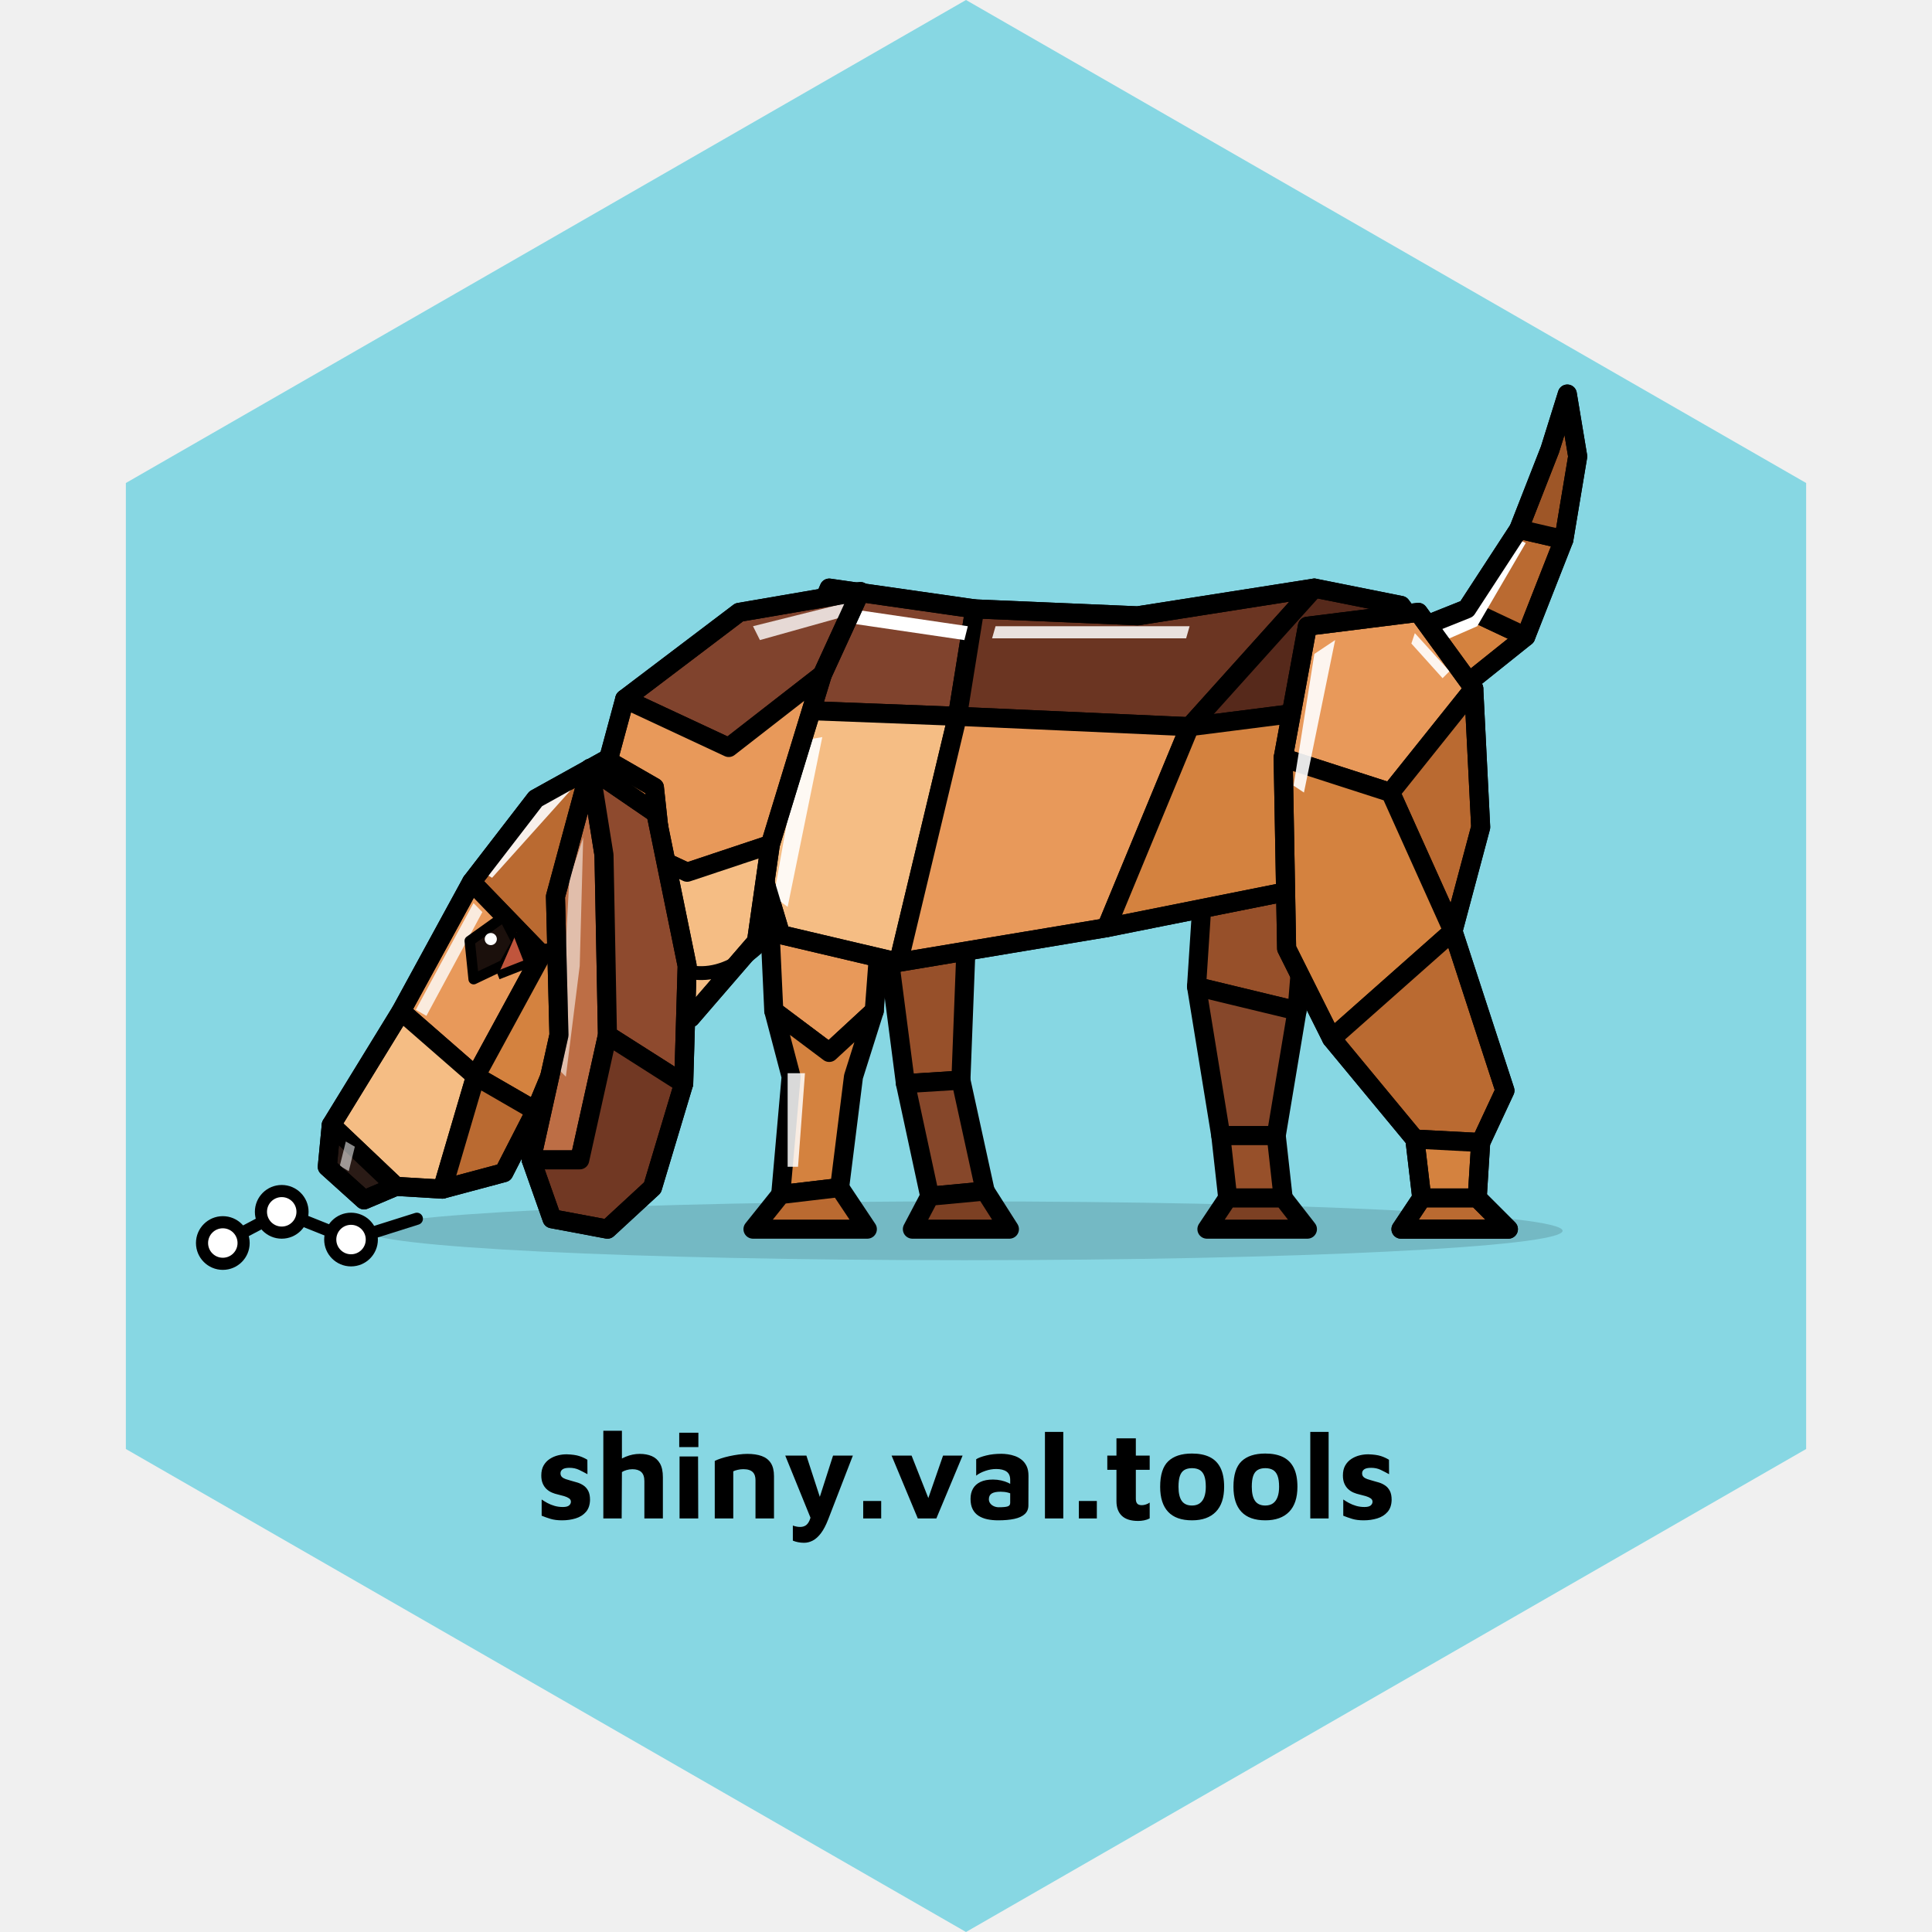
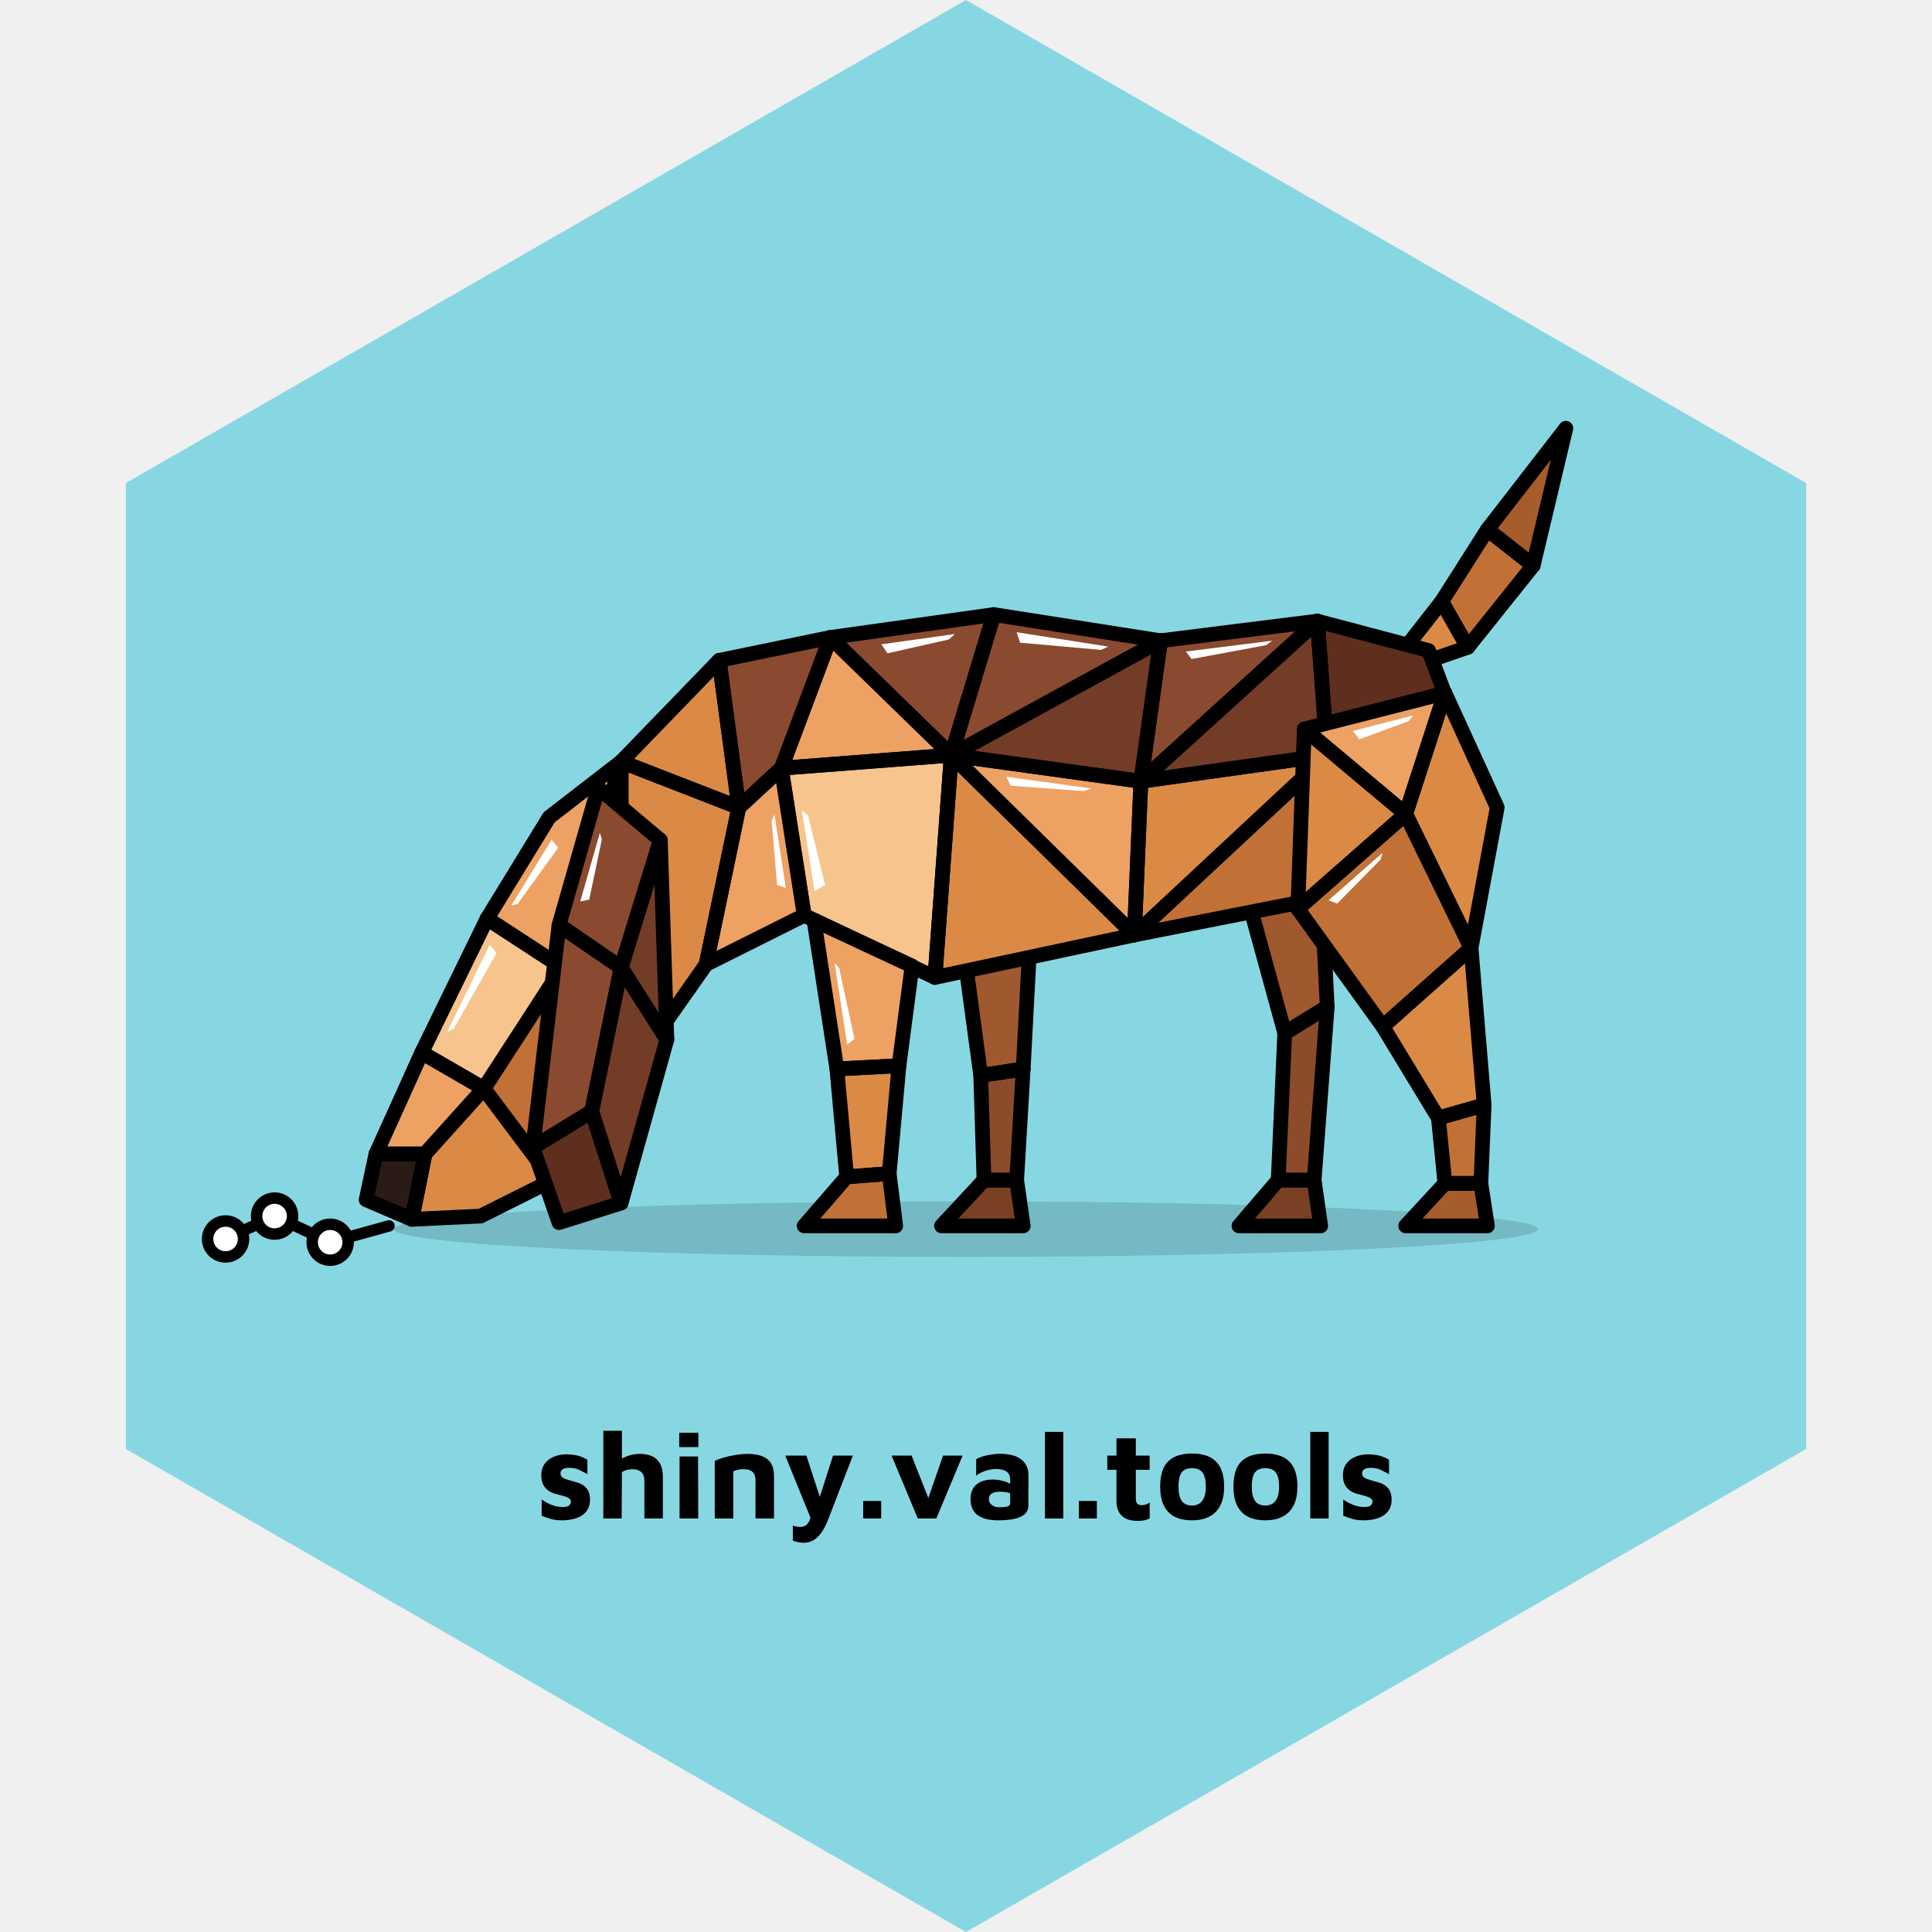
<svg xmlns="http://www.w3.org/2000/svg" width="1182" height="1182" viewBox="0 0 1182 1182">
-   <polygon points="591.0,0.0 1105.0,295.5 1105.0,886.5 591.0,1182.0 77.0,886.5 77.0,295.5" fill="#87D7E3" />
-   <ellipse cx="590" cy="753" rx="366" ry="18" fill="#74B9C4" />
-   <g transform="translate(30,0) translate(560,752) scale(1.06) translate(-560,-752)">
-     <path d="M244,746 L206,758 L166,742 L132,760" fill="none" stroke="#000" stroke-width="7" stroke-linecap="round" stroke-linejoin="round" />
-     <circle cx="206" cy="758" r="12" fill="#fff" stroke="#000" stroke-width="7" />
-     <circle cx="166" cy="742" r="12" fill="#fff" stroke="#000" stroke-width="7" />
-     <circle cx="132" cy="760" r="12" fill="#fff" stroke="#000" stroke-width="7" />
-     <polygon points="512.0,560.0 562.0,562.0 558.0,666.0 526.0,668.0" fill="#97502A" stroke="#000" stroke-width="11" stroke-linejoin="round" />
-     <polygon points="526.0,668.0 558.0,666.0 572.0,730.0 540.0,733.0" fill="#86472A" stroke="#000" stroke-width="11" stroke-linejoin="round" />
-     <polygon points="540.0,733.0 572.0,730.0 586.0,752.0 530.0,752.0" fill="#7C4023" stroke="#000" stroke-width="11" stroke-linejoin="round" />
-     <polygon points="700.0,520.0 760.0,528.0 752.0,626.0 694.0,612.0" fill="#97502A" stroke="#000" stroke-width="11" stroke-linejoin="round" />
-     <polygon points="694.0,612.0 752.0,626.0 740.0,698.0 708.0,698.0" fill="#86472A" stroke="#000" stroke-width="11" stroke-linejoin="round" />
-     <polygon points="708.0,698.0 740.0,698.0 744.0,734.0 712.0,734.0" fill="#97502A" stroke="#000" stroke-width="11" stroke-linejoin="round" />
-     <polygon points="712.0,734.0 744.0,734.0 758.0,752.0 700.0,752.0" fill="#7C4023" stroke="#000" stroke-width="11" stroke-linejoin="round" />
-     <polygon points="800.0,414.0 850.0,394.0 884.0,410.0 834.0,450.0" fill="#D4823F" stroke="#000" stroke-width="11" stroke-linejoin="round" />
-     <polygon points="850.0,394.0 880.0,348.0 906.0,354.0 884.0,410.0" fill="#BA6A31" stroke="#000" stroke-width="11" stroke-linejoin="round" />
-     <polygon points="880.0,348.0 898.0,302.0 908.0,270.0 914.0,306.0 906.0,354.0" fill="#9E5627" stroke="#000" stroke-width="11" stroke-linejoin="round" />
-     <polygon points="820.0,410.0 850.0,396.0 876.0,352.0 884.0,356.0 856.0,404.0 824.0,418.0" fill="#fff" fill-opacity="1" />
-     <polygon points="800.0,414.0 850.0,394.0 880.0,348.0 898.0,302.0 908.0,270.0 914.0,306.0 906.0,354.0 884.0,410.0 834.0,450.0" fill="none" stroke="#000" stroke-width="11" stroke-linejoin="round" />
-     <polygon points="446.0,540.0 514.0,546.0 508.0,626.0 482.0,650.0 450.0,626.0" fill="#E8995A" stroke="#000" stroke-width="11" stroke-linejoin="round" />
-     <polygon points="450.0,626.0 482.0,650.0 508.0,626.0 496.0,664.0 488.0,728.0 454.0,732.0 460.0,664.0" fill="#D4823F" stroke="#000" stroke-width="11" stroke-linejoin="round" />
-     <polygon points="454.0,732.0 488.0,728.0 504.0,752.0 438.0,752.0" fill="#BA6A31" stroke="#000" stroke-width="11" stroke-linejoin="round" />
-     <polygon points="458.0,662.0 468.0,662.0 464.0,716.0 458.0,716.0" fill="#fff" fill-opacity="0.85" />
-     <polygon points="452.0,452.0 482.0,382.0 566.0,394.0 556.0,456.0" fill="#80432D" stroke="#000" stroke-width="11" stroke-linejoin="round" />
-     <polygon points="566.0,394.0 660.0,398.0 762.0,382.0 690.0,462.0 556.0,456.0" fill="#6B3522" stroke="#000" stroke-width="11" stroke-linejoin="round" />
-     <polygon points="762.0,382.0 812.0,392.0 840.0,430.0 846.0,456.0 800.0,448.0 690.0,462.0" fill="#56291B" stroke="#000" stroke-width="11" stroke-linejoin="round" />
-     <polygon points="452.0,452.0 556.0,456.0 522.0,598.0 454.0,582.0 436.0,522.0" fill="#F5BD84" stroke="#000" stroke-width="11" stroke-linejoin="round" />
-     <polygon points="556.0,456.0 690.0,462.0 642.0,578.0 522.0,598.0" fill="#E8995A" stroke="#000" stroke-width="11" stroke-linejoin="round" />
-     <polygon points="690.0,462.0 800.0,448.0 752.0,556.0 642.0,578.0" fill="#D4823F" stroke="#000" stroke-width="11" stroke-linejoin="round" />
-     <polygon points="800.0,448.0 846.0,456.0 846.0,500.0 822.0,540.0 752.0,556.0" fill="#BA6A31" stroke="#000" stroke-width="11" stroke-linejoin="round" />
-     <polygon points="494.0,394.0 562.0,404.0 560.0,412.0 492.0,402.0" fill="#fff" fill-opacity="1" />
-     <polygon points="578.0,404.0 690.0,404.0 688.0,411.0 576.0,411.0" fill="#fff" fill-opacity="0.85" />
-     <polygon points="466.0,470.0 478.0,468.0 458.0,566.0 450.0,560.0" fill="#fff" fill-opacity="0.9" />
-     <polygon points="482.0,382.0 566.0,394.0 660.0,398.0 762.0,382.0 812.0,392.0 840.0,430.0 846.0,456.0 846.0,500.0 822.0,540.0 752.0,556.0 642.0,578.0 522.0,598.0 454.0,582.0 436.0,522.0 452.0,452.0" fill="none" stroke="#000" stroke-width="11" stroke-linejoin="round" />
-     <polygon points="758.0,404.0 822.0,396.0 854.0,440.0 806.0,500.0 744.0,480.0" fill="#E8995A" stroke="#000" stroke-width="11" stroke-linejoin="round" />
-     <polygon points="854.0,440.0 858.0,520.0 842.0,580.0 806.0,500.0" fill="#BA6A31" stroke="#000" stroke-width="11" stroke-linejoin="round" />
-     <polygon points="744.0,480.0 806.0,500.0 842.0,580.0 772.0,642.0 746.0,590.0" fill="#D4823F" stroke="#000" stroke-width="11" stroke-linejoin="round" />
-     <polygon points="772.0,642.0 842.0,580.0 872.0,672.0 858.0,702.0 820.0,700.0" fill="#BA6A31" stroke="#000" stroke-width="11" stroke-linejoin="round" />
-     <polygon points="820.0,700.0 858.0,702.0 856.0,734.0 824.0,734.0" fill="#D4823F" stroke="#000" stroke-width="11" stroke-linejoin="round" />
-     <polygon points="824.0,734.0 856.0,734.0 874.0,752.0 812.0,752.0" fill="#BA6A31" stroke="#000" stroke-width="11" stroke-linejoin="round" />
-     <polygon points="762.0,420.0 774.0,412.0 756.0,500.0 750.0,496.0" fill="#fff" fill-opacity="0.9" />
-     <polygon points="820.0,408.0 840.0,430.0 836.0,434.0 818.0,414.0" fill="#fff" fill-opacity="0.9" />
-     <polygon points="758.0,404.0 822.0,396.0 854.0,440.0 858.0,520.0 842.0,580.0 872.0,672.0 858.0,702.0 856.0,734.0 874.0,752.0 812.0,752.0 824.0,734.0 820.0,700.0 772.0,642.0 746.0,590.0 744.0,480.0" fill="none" stroke="#000" stroke-width="11" stroke-linejoin="round" />
-     <polygon points="500.0,384.0 430.0,396.0 364.0,446.0 424.0,474.0 478.0,432.0" fill="#80432D" stroke="#000" stroke-width="11" stroke-linejoin="round" />
-     <polygon points="424.0,474.0 364.0,446.0 344.0,520.0 400.0,546.0 448.0,530.0 478.0,432.0" fill="#E8995A" stroke="#000" stroke-width="11" stroke-linejoin="round" />
-     <polygon points="400.0,546.0 344.0,520.0 352.0,618.0 402.0,630.0 440.0,586.0 448.0,530.0" fill="#F5BD84" stroke="#000" stroke-width="11" stroke-linejoin="round" />
-     <polygon points="438.0,404.0 494.0,390.0 492.0,398.0 442.0,412.0" fill="#fff" fill-opacity="0.8" />
-     <path d="M404,604 Q422,606 440,590" fill="none" stroke="#000" stroke-width="8" stroke-linecap="round" stroke-linejoin="round" />
-     <polygon points="500.0,384.0 430.0,396.0 364.0,446.0 344.0,520.0 352.0,618.0 402.0,630.0 440.0,586.0 448.0,530.0 478.0,432.0" fill="none" stroke="#000" stroke-width="11" stroke-linejoin="round" />
-     <polygon points="353.3,481.0 312.6,503.6 275.6,551.6 316.1,593.5 367.0,581.3 385.1,534.0 381.1,497.0" fill="#BA6A31" stroke="#000" stroke-width="11" stroke-linejoin="round" />
-     <polygon points="275.6,551.6 234.9,626.2 277.9,663.7 316.1,593.5" fill="#E8995A" stroke="#000" stroke-width="11" stroke-linejoin="round" />
-     <polygon points="234.9,626.2 194.6,691.9 231.9,727.3 258.7,728.9 277.9,663.7" fill="#F5BD84" stroke="#000" stroke-width="11" stroke-linejoin="round" />
-     <polygon points="316.1,593.5 277.9,663.7 312.5,683.7 330.3,640.9 367.0,581.3" fill="#D4823F" stroke="#000" stroke-width="11" stroke-linejoin="round" />
-     <polygon points="277.9,663.7 258.7,728.9 294.2,719.4 312.5,683.7" fill="#BA6A31" stroke="#000" stroke-width="11" stroke-linejoin="round" />
-     <polygon points="194.6,691.9 192.3,716.0 213.5,735.1 231.9,727.3" fill="#2A1B16" stroke="#000" stroke-width="11" stroke-linejoin="round" />
-     <polygon points="334.2,486.1 281.4,545.7 287.4,549.2 339.3,491.4" fill="#fff" fill-opacity="0.9" />
-     <polygon points="276.7,563.8 243.4,625.4 249.5,628.9 281.8,569.0" fill="#fff" fill-opacity="0.8" />
-     <polygon points="203.0,701.4 199.5,715.5 204.7,718.5 208.2,704.4" fill="#fff" fill-opacity="0.55" />
-     <polygon points="353.3,481.0 312.6,503.6 275.6,551.6 234.9,626.2 194.6,691.9 192.3,716.0 213.5,735.1 231.9,727.3 258.7,728.9 294.2,719.4 312.5,683.7 330.3,640.9 367.0,581.3 385.1,534.0 381.1,497.0" fill="none" stroke="#000" stroke-width="11" stroke-linejoin="round" />
-     <g transform="translate(285.9,589.9) rotate(-60.0)">
-       <path d="M-20,1 L-2,-12 L20,-2 L11,12 L-4,12 Z" fill="#1b100c" stroke="#000" stroke-width="6" stroke-linejoin="round" />
-       <path d="M-11,12 L4,24 L16,9" fill="#C0553C" stroke="#000" stroke-width="5" stroke-linejoin="round" />
-       <circle cx="5" cy="-2" r="3.5" fill="#fff" />
+   <polygon points="591,0 1105,295.5 1105,886.5 591,1182 77,886.5 77,295.5" fill="#87D7E3" />
+   <ellipse cx="591" cy="752" rx="350" ry="17" fill="#000" fill-opacity="0.14" />
+   <g transform="translate(42.0,0)">
+     <g fill="#fff" stroke="#000" stroke-width="7" stroke-linejoin="round" stroke-linecap="round">
+       <path d="M196,750 L160,760 L126,744 L96,758" fill="none" />
+       <circle cx="160" cy="760" r="11" />
+       <circle cx="126" cy="744" r="11" />
+       <circle cx="96" cy="758" r="11" />
    </g>
-     <polygon points="344.0,486.0 324.0,560.0 326.0,640.0 310.0,712.0 338.0,712.0 354.0,640.0 352.0,536.0" fill="#BD6E45" stroke="#000" stroke-width="11" stroke-linejoin="round" />
-     <polygon points="344.0,486.0 382.0,512.0 400.0,600.0 398.0,668.0 354.0,640.0 352.0,536.0" fill="#8E4A2E" stroke="#000" stroke-width="11" stroke-linejoin="round" />
-     <polygon points="354.0,640.0 398.0,668.0 380.0,728.0 354.0,752.0 322.0,746.0 310.0,712.0 338.0,712.0" fill="#713823" stroke="#000" stroke-width="11" stroke-linejoin="round" />
-     <polygon points="332.0,550.0 340.0,526.0 338.0,600.0 330.0,664.0 326.0,660.0" fill="#fff" fill-opacity="0.55" />
-     <polygon points="344.0,486.0 382.0,512.0 400.0,600.0 398.0,668.0 380.0,728.0 354.0,752.0 322.0,746.0 310.0,712.0 326.0,640.0 324.0,560.0" fill="none" stroke="#000" stroke-width="11" stroke-linejoin="round" />
+     <g id="far_hind">
+       <polygon points="716.0,530.0 766.0,536.0 770.0,616.0 744.0,632.0" fill="#A0582F" />
+       <polygon points="744.0,632.0 770.0,616.0 762.0,722.0 740.0,722.0" fill="#8C4B2A" />
+       <polygon points="740.0,722.0 762.0,722.0 766.0,750.0 716.0,750.0" fill="#7A4024" />
+       <g fill="none" stroke="#000" stroke-width="9" stroke-linejoin="round">
+         <polygon points="716.0,530.0 766.0,536.0 770.0,616.0 744.0,632.0" />
+         <polygon points="744.0,632.0 770.0,616.0 762.0,722.0 740.0,722.0" />
+         <polygon points="740.0,722.0 762.0,722.0 766.0,750.0 716.0,750.0" />
+       </g>
+     </g>
+     <g id="far_front">
+       <polygon points="548.0,584.0 588.0,578.0 584.0,654.0 558.0,658.0" fill="#A0582F" />
+       <polygon points="558.0,658.0 584.0,654.0 580.0,722.0 560.0,722.0" fill="#8C4B2A" />
+       <polygon points="560.0,722.0 580.0,722.0 584.0,750.0 534.0,750.0" fill="#7A4024" />
+       <g fill="none" stroke="#000" stroke-width="9" stroke-linejoin="round">
+         <polygon points="548.0,584.0 588.0,578.0 584.0,654.0 558.0,658.0" />
+         <polygon points="558.0,658.0 584.0,654.0 580.0,722.0 560.0,722.0" />
+         <polygon points="560.0,722.0 580.0,722.0 584.0,750.0 534.0,750.0" />
+       </g>
+     </g>
+     <g id="tail">
+       <polygon points="804.0,414.0 856.0,396.0 840.0,368.0" fill="#DB8A45" />
+       <polygon points="840.0,368.0 856.0,396.0 896.0,346.0 868.0,324.0" fill="#C27136" />
+       <polygon points="868.0,324.0 896.0,346.0 916.0,262.0" fill="#A65C2B" />
+       <g fill="none" stroke="#000" stroke-width="9" stroke-linejoin="round">
+         <polygon points="804.0,414.0 856.0,396.0 840.0,368.0" />
+         <polygon points="840.0,368.0 856.0,396.0 896.0,346.0 868.0,324.0" />
+         <polygon points="868.0,324.0 896.0,346.0 916.0,262.0" />
+       </g>
+     </g>
+     <g id="body">
+       <polygon points="466.0,390.0 566.0,376.0 540.0,462.0" fill="#8A4A30" />
+       <polygon points="466.0,390.0 540.0,462.0 436.0,470.0" fill="#EDA163" />
+       <polygon points="566.0,376.0 668.0,392.0 540.0,462.0" fill="#8A4A30" />
+       <polygon points="668.0,392.0 656.0,478.0 540.0,462.0" fill="#733C26" />
+       <polygon points="668.0,392.0 764.0,380.0 656.0,478.0" fill="#8A4A30" />
+       <polygon points="764.0,380.0 770.0,462.0 656.0,478.0" fill="#733C26" />
+       <polygon points="764.0,380.0 832.0,398.0 850.0,446.0 770.0,462.0" fill="#5E2F1E" />
+       <polygon points="436.0,470.0 540.0,462.0 530.0,598.0 450.0,560.0" fill="#F7C48E" />
+       <polygon points="540.0,462.0 656.0,478.0 652.0,572.0" fill="#EDA163" />
+       <polygon points="540.0,462.0 652.0,572.0 530.0,598.0" fill="#DB8A45" />
+       <polygon points="656.0,478.0 770.0,462.0 652.0,572.0" fill="#DB8A45" />
+       <polygon points="770.0,462.0 774.0,548.0 652.0,572.0" fill="#C27136" />
+       <polygon points="770.0,462.0 850.0,446.0 852.0,520.0 774.0,548.0" fill="#A65C2B" />
+       <polygon points="497.2,394.2 542.2,387.9 538.6,391.2 501.0,399.7" fill="#fff" />
+       <polygon points="580.0,386.8 636.1,395.6 631.6,397.6 582.1,393.2" fill="#fff" />
+       <polygon points="683.5,398.6 736.3,392.0 732.7,394.7 687.0,403.2" fill="#fff" />
+       <polygon points="456.3,545.2 448.6,495.7 452.3,498.8 462.8,541.4" fill="#fff" />
+       <polygon points="573.6,475.2 625.8,482.4 620.9,484.0 576.4,480.7" fill="#fff" />
+       <g fill="none" stroke="#000" stroke-width="9" stroke-linejoin="round">
+         <polygon points="466.0,390.0 566.0,376.0 540.0,462.0" />
+         <polygon points="466.0,390.0 540.0,462.0 436.0,470.0" />
+         <polygon points="566.0,376.0 668.0,392.0 540.0,462.0" />
+         <polygon points="668.0,392.0 656.0,478.0 540.0,462.0" />
+         <polygon points="668.0,392.0 764.0,380.0 656.0,478.0" />
+         <polygon points="764.0,380.0 770.0,462.0 656.0,478.0" />
+         <polygon points="764.0,380.0 832.0,398.0 850.0,446.0 770.0,462.0" />
+         <polygon points="436.0,470.0 540.0,462.0 530.0,598.0 450.0,560.0" />
+         <polygon points="540.0,462.0 656.0,478.0 652.0,572.0" />
+         <polygon points="540.0,462.0 652.0,572.0 530.0,598.0" />
+         <polygon points="656.0,478.0 770.0,462.0 652.0,572.0" />
+         <polygon points="770.0,462.0 774.0,548.0 652.0,572.0" />
+         <polygon points="770.0,462.0 850.0,446.0 852.0,520.0 774.0,548.0" />
+       </g>
+     </g>
+     <g id="near_hind">
+       <polygon points="756.0,446.0 842.0,424.0 818.0,498.0" fill="#EDA163" />
+       <polygon points="818.0,498.0 842.0,424.0 874.0,494.0 858.0,580.0" fill="#DB8A45" />
+       <polygon points="756.0,446.0 818.0,498.0 752.0,556.0" fill="#DB8A45" />
+       <polygon points="752.0,556.0 818.0,498.0 858.0,580.0 804.0,628.0" fill="#C27136" />
+       <polygon points="804.0,628.0 858.0,580.0 866.0,676.0 838.0,684.0" fill="#DB8A45" />
+       <polygon points="838.0,684.0 866.0,676.0 864.0,724.0 842.0,724.0" fill="#C27136" />
+       <polygon points="842.0,724.0 864.0,724.0 868.0,750.0 818.0,750.0" fill="#A65C2B" />
+       <polygon points="785.6,447.2 822.6,437.7 819.8,441.2 789.7,452.3" fill="#fff" />
+       <polygon points="770.8,550.8 803.8,521.8 802.7,525.8 776.1,552.8" fill="#fff" />
+       <g fill="none" stroke="#000" stroke-width="9" stroke-linejoin="round">
+         <polygon points="756.0,446.0 842.0,424.0 818.0,498.0" />
+         <polygon points="818.0,498.0 842.0,424.0 874.0,494.0 858.0,580.0" />
+         <polygon points="756.0,446.0 818.0,498.0 752.0,556.0" />
+         <polygon points="752.0,556.0 818.0,498.0 858.0,580.0 804.0,628.0" />
+         <polygon points="804.0,628.0 858.0,580.0 866.0,676.0 838.0,684.0" />
+         <polygon points="838.0,684.0 866.0,676.0 864.0,724.0 842.0,724.0" />
+         <polygon points="842.0,724.0 864.0,724.0 868.0,750.0 818.0,750.0" />
+       </g>
+     </g>
+     <g id="near_front">
+       <polygon points="456.0,563.0 516.0,591.0 508.0,652.0 470.0,654.0" fill="#EDA163" />
+       <polygon points="470.0,654.0 508.0,652.0 502.0,718.0 476.0,720.0" fill="#DB8A45" />
+       <polygon points="476.0,720.0 502.0,718.0 506.0,750.0 450.0,750.0" fill="#C27136" />
+       <polygon points="476.3,639.1 468.6,589.0 471.4,592.3 480.8,635.6" fill="#fff" />
+       <g fill="none" stroke="#000" stroke-width="9" stroke-linejoin="round">
+         <polygon points="456.0,563.0 516.0,591.0 508.0,652.0 470.0,654.0" />
+         <polygon points="470.0,654.0 508.0,652.0 502.0,718.0 476.0,720.0" />
+         <polygon points="476.0,720.0 502.0,718.0 506.0,750.0 450.0,750.0" />
+       </g>
+     </g>
+     <g id="head">
+       <polygon points="466.0,390.0 398.0,404.0 410.0,494.0 436.0,470.0" fill="#8A4A30" />
+       <polygon points="398.0,404.0 338.0,466.0 410.0,494.0" fill="#DB8A45" />
+       <polygon points="436.0,470.0 410.0,494.0 390.0,590.0 450.0,560.0" fill="#EDA163" />
+       <polygon points="410.0,494.0 338.0,466.0 338.0,664.0 390.0,590.0" fill="#DB8A45" />
+       <polygon points="338.0,466.0 294.0,500.0 256.0,562.0 302.0,592.0" fill="#EDA163" />
+       <polygon points="338.0,466.0 302.0,592.0 338.0,664.0" fill="#C27136" />
+       <polygon points="256.0,562.0 216.0,644.0 254.0,666.0 302.0,592.0" fill="#F7C48E" />
+       <polygon points="216.0,644.0 188.0,706.0 218.0,706.0 254.0,666.0" fill="#EDA163" />
+       <polygon points="188.0,706.0 182.0,734.0 210.0,746.0 218.0,706.0" fill="#2A1B16" />
+       <polygon points="254.0,666.0 218.0,706.0 210.0,746.0 252.0,744.0 296.0,722.0" fill="#DB8A45" />
+       <polygon points="302.0,592.0 254.0,666.0 296.0,722.0 338.0,664.0" fill="#C27136" />
+       <polygon points="295.5,513.7 270.8,554.0 274.7,553.0 299.5,518.7" fill="#fff" />
+       <polygon points="257.6,578.0 231.6,631.3 235.7,629.2 261.8,583.1" fill="#fff" />
+       <polygon points="438.8,543.3 431.8,498.3 430.1,502.3 433.4,541.4" fill="#fff" />
+       <g fill="none" stroke="#000" stroke-width="9" stroke-linejoin="round">
+         <polygon points="466.0,390.0 398.0,404.0 410.0,494.0 436.0,470.0" />
+         <polygon points="398.0,404.0 338.0,466.0 410.0,494.0" />
+         <polygon points="436.0,470.0 410.0,494.0 390.0,590.0 450.0,560.0" />
+         <polygon points="410.0,494.0 338.0,466.0 338.0,664.0 390.0,590.0" />
+         <polygon points="338.0,466.0 294.0,500.0 256.0,562.0 302.0,592.0" />
+         <polygon points="338.0,466.0 302.0,592.0 338.0,664.0" />
+         <polygon points="256.0,562.0 216.0,644.0 254.0,666.0 302.0,592.0" />
+         <polygon points="216.0,644.0 188.0,706.0 218.0,706.0 254.0,666.0" />
+         <polygon points="188.0,706.0 182.0,734.0 210.0,746.0 218.0,706.0" />
+         <polygon points="254.0,666.0 218.0,706.0 210.0,746.0 252.0,744.0 296.0,722.0" />
+         <polygon points="302.0,592.0 254.0,666.0 296.0,722.0 338.0,664.0" />
+       </g>
+     </g>
+     <g id="ear">
+       <polygon points="324.0,482.0 362.0,514.0 338.0,592.0 300.0,566.0" fill="#8A4A30" />
+       <polygon points="362.0,514.0 366.0,636.0 338.0,592.0" fill="#733C26" />
+       <polygon points="300.0,566.0 338.0,592.0 320.0,680.0 284.0,702.0" fill="#8A4A30" />
+       <polygon points="338.0,592.0 366.0,636.0 338.0,736.0 320.0,680.0" fill="#733C26" />
+       <polygon points="320.0,680.0 338.0,736.0 300.0,748.0 284.0,702.0" fill="#5E2F1E" />
+       <polygon points="313.0,551.5 325.0,509.5 326.2,513.5 318.5,550.4" fill="#fff" />
+       <g fill="none" stroke="#000" stroke-width="9" stroke-linejoin="round">
+         <polygon points="324.0,482.0 362.0,514.0 338.0,592.0 300.0,566.0" />
+         <polygon points="362.0,514.0 366.0,636.0 338.0,592.0" />
+         <polygon points="300.0,566.0 338.0,592.0 320.0,680.0 284.0,702.0" />
+         <polygon points="338.0,592.0 366.0,636.0 338.0,736.0 320.0,680.0" />
+         <polygon points="320.0,680.0 338.0,736.0 300.0,748.0 284.0,702.0" />
+       </g>
+     </g>
  </g>
  <path d="M343.894 930.14Q339.79 930.14 336.856 929.251Q333.922 928.362 331.384 927.32V917.395Q332.942 918.474 334.926 919.546Q336.909 920.617 339.288 921.301Q341.667 921.985 344.365 921.985Q347.048 921.985 348.165 921.031Q349.282 920.078 349.282 918.748Q349.282 917.471 348.131 916.677Q346.979 915.882 345.155 915.335Q343.331 914.788 341.302 914.324Q339.47 913.929 337.654 913.154Q335.838 912.379 334.375 911.015Q332.912 909.65 332.038 907.602Q331.164 905.554 331.164 902.696Q331.164 899.01 332.608 896.533Q334.052 894.055 336.404 892.539Q338.756 891.023 341.511 890.362Q344.266 889.7 346.835 889.754Q351.585 889.913 354.336 890.799Q357.087 891.684 359.352 893.09L359.405 901.914Q356.836 900.5 354.264 899.257Q351.691 898.015 348.416 898.015Q345.512 898.015 344.213 898.923Q342.913 899.831 342.913 901.351Q342.913 902.788 343.795 903.616Q344.676 904.444 346.117 904.927Q347.557 905.41 349.274 905.881Q351.174 906.382 353.2 906.998Q355.225 907.614 357 908.818Q358.774 910.023 359.876 912.109Q360.978 914.195 360.978 917.638Q360.872 922.251 358.474 925.006Q356.076 927.761 352.204 928.951Q348.332 930.14 343.894 930.14ZM369.118 929.0V875.344H380.495V898.152L375.738 895.537Q378.785 892.877 382.935 891.182Q387.084 889.488 391.386 889.488Q395.566 889.488 398.743 890.837Q401.92 892.186 403.736 895.294Q405.552 898.402 405.552 903.791V929.0H394.228V906.132Q394.228 902.354 392.355 900.61Q390.482 898.866 386.894 898.866Q385.086 898.866 383.292 899.387Q381.498 899.907 380.495 900.629L380.336 929.0ZM415.752 929.0V891.076H427.076L427.182 929.0ZM415.554 885.323V876.552H427.273V885.323ZM437.29 893.797Q438.742 893.044 441.079 892.269Q443.416 891.494 446.228 890.878Q449.04 890.263 451.901 889.875Q454.762 889.488 457.21 889.488Q462.385 889.488 466.026 890.802Q469.666 892.117 471.6 895.1Q473.534 898.083 473.534 903.13V929.0H462.21V905.47Q462.21 903.996 461.815 902.769Q461.42 901.541 460.565 900.667Q459.71 899.793 458.27 899.318Q456.83 898.843 454.74 898.843Q453.022 898.843 451.285 899.25Q449.549 899.656 448.614 900.15V929.0H437.29ZM491.934 943.881Q490.049 943.881 488.233 943.52Q486.416 943.159 485.064 942.558V933.34Q486.34 933.78 487.389 933.982Q488.438 934.183 489.555 934.183Q491.448 934.183 492.857 933.298Q494.267 932.412 495.21 930.326Q496.152 928.24 496.638 924.691L496.904 931.098L480.42 890.544H493.355L502.141 917.547H501.001L509.657 890.544H521.779L506.686 929.585Q504.618 934.92 502.236 938.048Q499.853 941.175 497.258 942.528Q494.662 943.881 491.934 943.881ZM528.11 929.0V918.314H539.115V929.0ZM561.512 929.0 545.476 890.544H557.712L569.408 920.192L566.65 920.283L576.955 890.544H588.918L572.859 929.0ZM610.654 930.14Q607.135 930.14 604.083 929.502Q601.032 928.863 598.706 927.385Q596.381 925.907 595.077 923.346Q593.774 920.784 593.774 916.992Q593.774 913.397 595.267 910.76Q596.761 908.123 599.808 906.656Q602.856 905.189 607.492 905.189Q610.076 905.189 612.489 905.729Q614.902 906.268 616.848 907.177Q618.793 908.085 619.918 909.156L620.397 914.651Q618.862 913.732 616.726 913.181Q614.59 912.63 612.181 912.63Q608.457 912.63 606.724 913.735Q604.992 914.841 604.992 917.22Q604.992 918.702 605.858 919.815Q606.724 920.929 608.108 921.533Q609.491 922.137 611.041 922.137Q614.917 922.137 616.479 921.628Q618.041 921.119 618.041 919.492V905.387Q618.041 901.883 615.803 900.31Q613.564 898.737 609.468 898.737Q606.109 898.737 602.7 899.93Q599.292 901.123 597.232 902.81V892.763Q599.162 891.509 603.327 890.472Q607.492 889.434 612.652 889.434Q614.416 889.434 616.623 889.742Q618.831 890.05 621.035 890.84Q623.239 891.631 625.109 893.139Q626.978 894.648 628.103 897.012Q629.228 899.375 629.228 902.871L629.175 920.997Q629.175 924.28 626.967 926.31Q624.759 928.339 620.629 929.239Q616.498 930.14 610.654 930.14ZM650.516 929.0H639.298V876.051H650.516ZM660.046 929.0V918.314H671.051V929.0ZM696.328 930.512Q689.64 930.512 686.346 927.377Q683.051 924.242 683.051 918.421V899.231H677.45V890.544H683.051V879.988H694.907V890.544H703.381V899.231H694.907V916.992Q694.907 918.96 695.762 919.918Q696.617 920.876 698.593 920.876Q699.748 920.876 701.094 920.423Q702.439 919.971 703.381 919.272V928.962Q701.732 929.821 699.885 930.167Q698.038 930.512 696.328 930.512ZM729.29 930.14Q719.546 930.14 714.667 924.938Q709.788 919.736 709.788 909.62Q709.788 898.729 714.736 894.002Q719.683 889.275 729.244 889.275Q735.719 889.275 740.101 891.426Q744.482 893.576 746.705 898.076Q748.928 902.575 748.928 909.62Q748.928 919.713 743.847 924.926Q738.767 930.14 729.29 930.14ZM729.267 921.081Q732.094 921.081 733.96 919.758Q735.826 918.436 736.768 915.879Q737.71 913.321 737.71 909.62Q737.71 905.349 736.757 902.867Q735.803 900.386 733.926 899.307Q732.048 898.228 729.267 898.228Q726.409 898.228 724.57 899.352Q722.731 900.477 721.868 902.959Q721.006 905.44 721.006 909.62Q721.006 915.404 723.001 918.242Q724.996 921.081 729.267 921.081ZM774.13 930.14Q764.386 930.14 759.507 924.938Q754.628 919.736 754.628 909.62Q754.628 898.729 759.576 894.002Q764.523 889.275 774.084 889.275Q780.559 889.275 784.941 891.426Q789.322 893.576 791.545 898.076Q793.768 902.575 793.768 909.62Q793.768 919.713 788.687 924.926Q783.607 930.14 774.13 930.14ZM774.107 921.081Q776.934 921.081 778.8 919.758Q780.666 918.436 781.608 915.879Q782.55 913.321 782.55 909.62Q782.55 905.349 781.597 902.867Q780.643 900.386 778.766 899.307Q776.888 898.228 774.107 898.228Q771.249 898.228 769.41 899.352Q767.571 900.477 766.708 902.959Q765.846 905.44 765.846 909.62Q765.846 915.404 767.841 918.242Q769.836 921.081 774.107 921.081ZM812.852 929.0H801.634V876.051H812.852ZM834.322 930.14Q830.218 930.14 827.284 929.251Q824.35 928.362 821.812 927.32V917.395Q823.37 918.474 825.354 919.546Q827.337 920.617 829.716 921.301Q832.095 921.985 834.793 921.985Q837.476 921.985 838.593 921.031Q839.71 920.078 839.71 918.748Q839.71 917.471 838.559 916.677Q837.407 915.882 835.583 915.335Q833.759 914.788 831.73 914.324Q829.898 913.929 828.082 913.154Q826.266 912.379 824.803 911.015Q823.34 909.65 822.466 907.602Q821.592 905.554 821.592 902.696Q821.592 899.01 823.036 896.533Q824.48 894.055 826.832 892.539Q829.184 891.023 831.939 890.362Q834.694 889.7 837.263 889.754Q842.013 889.913 844.764 890.799Q847.515 891.684 849.78 893.09L849.833 901.914Q847.264 900.5 844.692 899.257Q842.119 898.015 838.844 898.015Q835.94 898.015 834.641 898.923Q833.341 899.831 833.341 901.351Q833.341 902.788 834.223 903.616Q835.104 904.444 836.545 904.927Q837.985 905.41 839.702 905.881Q841.602 906.382 843.628 906.998Q845.653 907.614 847.428 908.818Q849.202 910.023 850.304 912.109Q851.406 914.195 851.406 917.638Q851.3 922.251 848.902 925.006Q846.504 927.761 842.632 928.951Q838.76 930.14 834.322 930.14Z" fill="#000" />
</svg>
